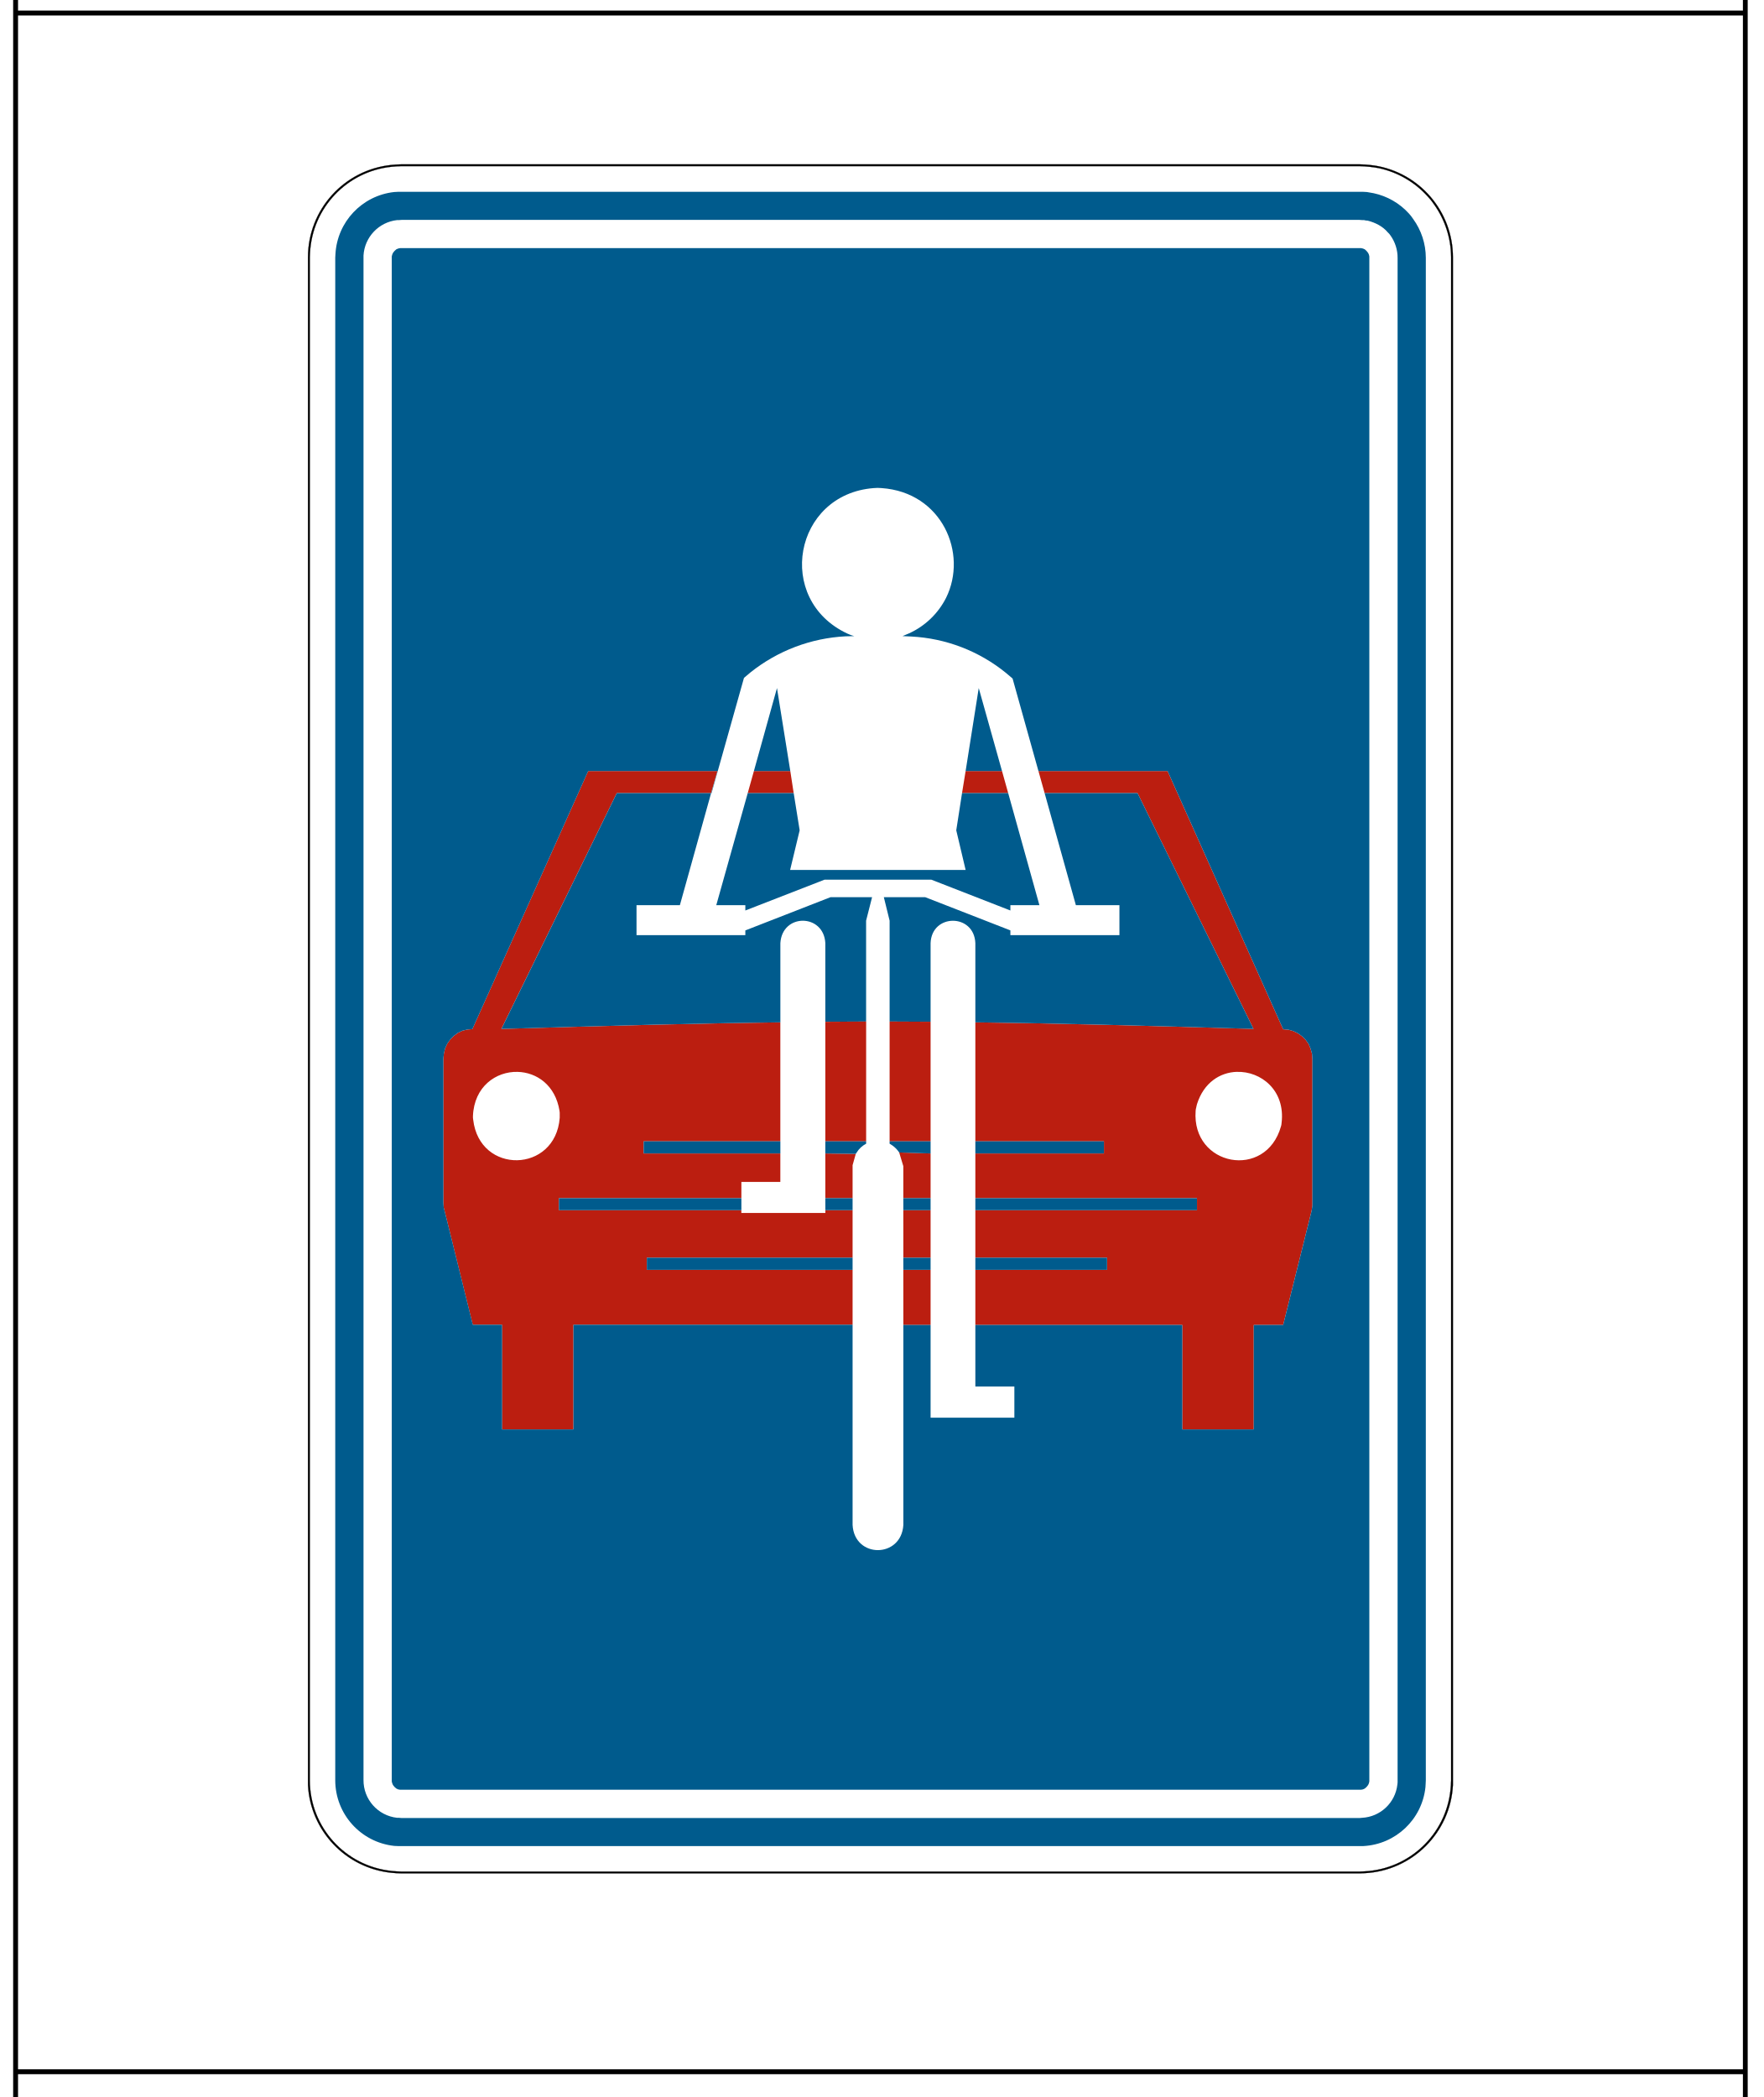
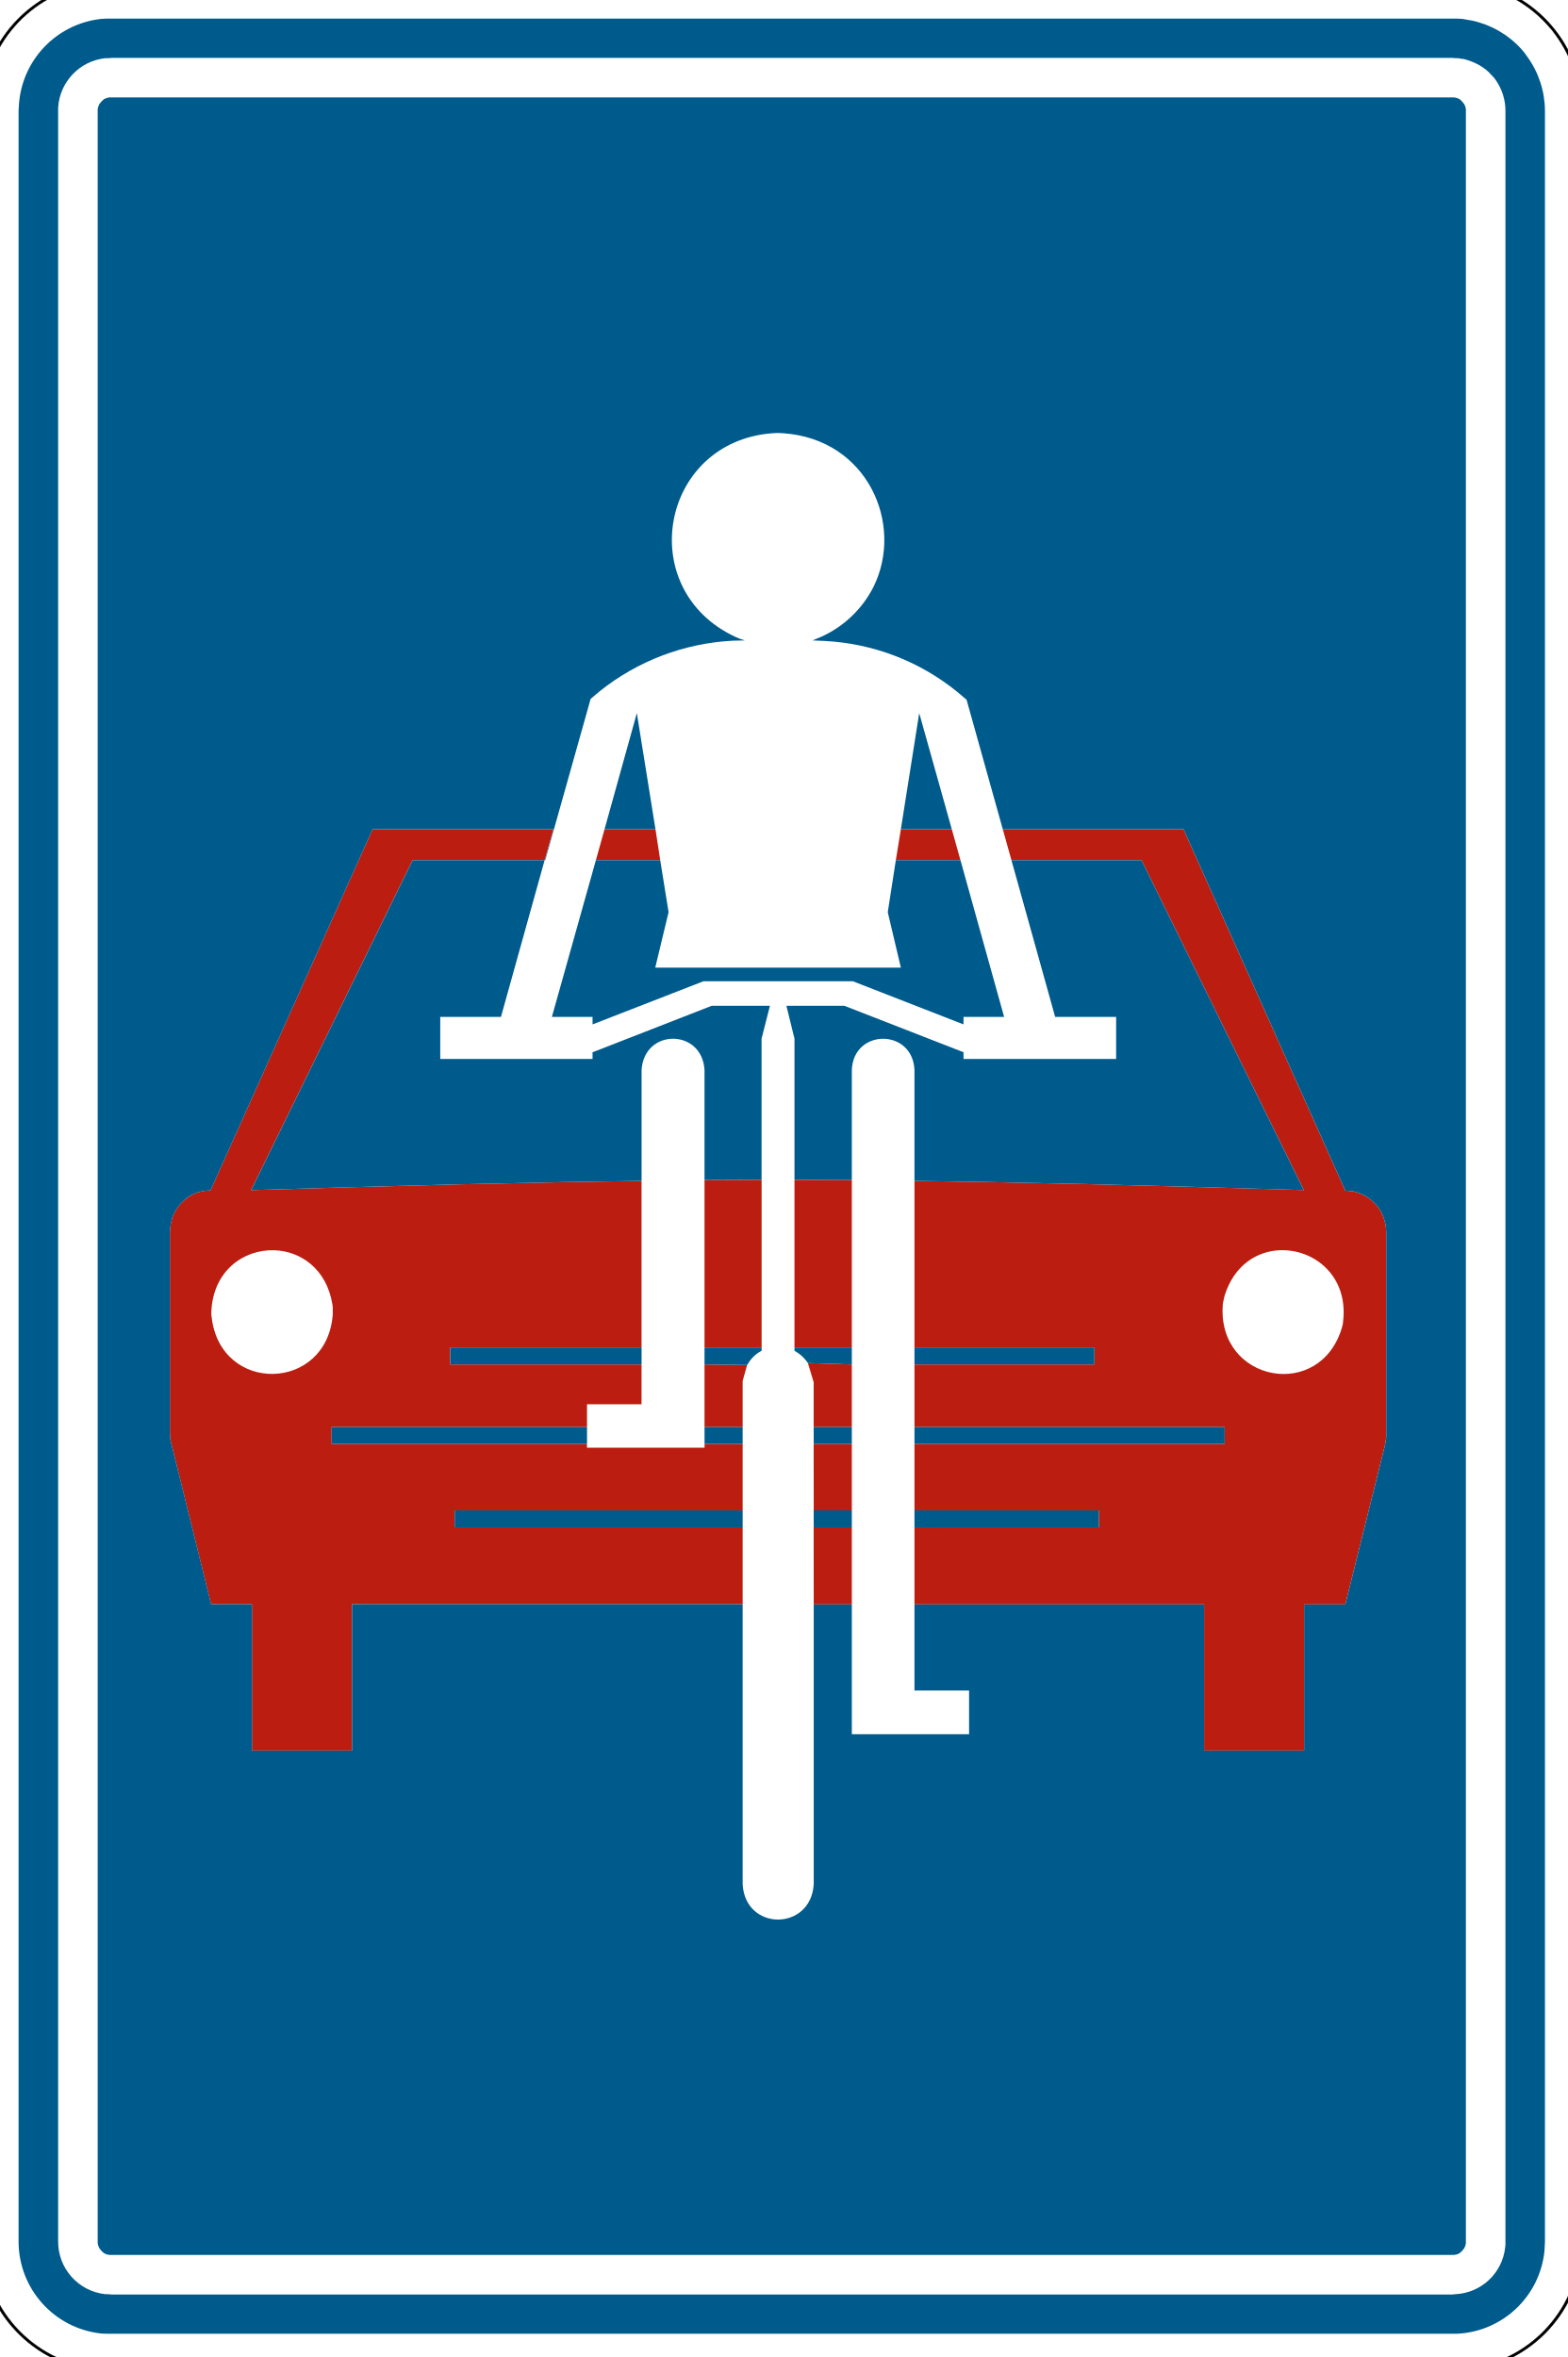
- <svg xmlns="http://www.w3.org/2000/svg" viewBox="32 113.6 531.2 631.52">
+ <svg xmlns="http://www.w3.org/2000/svg" viewBox="128.96 167.36 337.28 507.2">
  <path d="M36.78-116.94H558.3v-1.38H36.78Zm0-620.76H558.3v-1.44H36.78Zm0 0" style="fill-rule:nonzero;fill:#000;fill-opacity:1;stroke-width:.06;stroke-linecap:round;stroke-linejoin:round;stroke:#000;stroke-opacity:1;stroke-miterlimit:10" transform="matrix(.9987 0 0 -.9987 0 .05)" />
  <path d="m151.78 171.37-1.08.06a19.9 19.9 0 0 0-17.68 18.7l-.06 1.07v458.52a19.9 19.9 0 0 0 17.74 19.78l1.08.05h290.8a19.84 19.84 0 0 0 18.7-17.73l.06-1.02.05-1.08V191.2a20 20 0 0 0-3.83-11.68l-.6-.84-.66-.78a20 20 0 0 0-10.6-6.11l-2.04-.36-1.08-.06Zm1.2 8.45h288.4l.78.06h.6l.54.12.6.05c2.29.6 4.52 1.7 6.05 3.54l.42.42.36.48a11.5 11.5 0 0 1 2.16 6.83v459.06l-.06.6a11.3 11.3 0 0 1-10.67 10.06l-.78.07h-288.4l-.78-.07h-.6a11.37 11.37 0 0 1-10.13-11.44V190.54a11.4 11.4 0 0 1 10.13-10.66h.6Zm0 0" style="stroke:none;fill-rule:evenodd;fill:#005b8d;fill-opacity:1" />
  <path d="M442.14-163.8h-289.2l-1.38-.06-1.44-.12a27.46 27.46 0 0 1-24.6-25.92l-.06-1.38v-459.3a27.5 27.5 0 0 1 24.66-27.3l1.44-.12 1.38-.06h289.2l1.38.06a27.46 27.46 0 0 1 25.92 24.6l.12 1.44.06 1.38v459.3a27.7 27.7 0 0 1-5.28 16.14l-.84 1.14-.96 1.08a27.6 27.6 0 0 1-14.7 8.52l-1.44.24-1.44.18-1.44.12zv.54l1.44-.06 1.44-.12 1.5-.18a28 28 0 0 0 23.64-27.66v-460.74a28.06 28.06 0 0 0-26.58-26.52l-1.44-.06h-289.2l-1.44.06-1.44.12a28.05 28.05 0 0 0-25.14 26.4v460.74a28 28 0 0 0 25.14 27.84l1.44.12 1.44.06h289.2Zm0 0" style="fill-rule:nonzero;fill:#000;fill-opacity:1;stroke-width:.06;stroke-linecap:round;stroke-linejoin:round;stroke:#000;stroke-opacity:1;stroke-miterlimit:10" transform="matrix(.9987 0 0 -.9987 0 .05)" />
  <path d="M36.06-46.02h522.96v-749.82H36.06Zm522.96 0-1.38-1.44H37.44V-794.4h520.2v746.94Zm0 0" style="fill-rule:nonzero;fill:#000;fill-opacity:1;stroke-width:.06;stroke-linecap:round;stroke-linejoin:round;stroke:#000;stroke-opacity:1;stroke-miterlimit:10" transform="matrix(.9987 0 0 -.9987 0 .05)" />
  <path d="m209.13 345.8-34.88 77.72-1.5.12-1.5.36-1.37.66-1.2.9-1.08 1.07-.9 1.26-.66 1.44-.36 1.5-.17 1.55v43.39l.11 1.5.18.66 8.57 34.63h8.81v31.52h21.51v-31.52h84.07v-16.54H226.8v-3.65h61.96v-14.32h-8.2v.84h-25.3v-.84h-54.94v-3.6h54.95v-4.91H267v-8.57h-41.17v-3.66H267v-35.83l-16.06.24-22.65.48-22.65.6-22.65.66 34.75-71.01h28.4l1.92-6.65Zm-21.26 90.6c5.73.14 11.39 3.97 12.63 11.74l.06.54v1.56c-1.26 16.68-24.16 17.19-26.06.54l-.07-.54v-.54c.36-8.9 6.95-13.46 13.44-13.3m156.86-90.6 1.86 6.65h27.98l34.93 71-22.65-.65-22.65-.6-22.65-.48-15.82-.24v35.83h38.72v3.66h-38.72v13.48h66.75v3.6h-66.75v14.32h39.67v3.65h-39.67v16.6h62.32v31.46h21.52v-31.46h8.86l8.57-34.4.24-1.56V432.5l-.12-1.55-.42-1.5-.6-1.44-.9-1.26-1.07-1.07-1.26-.9-1.38-.66-1.44-.42-1.62-.13-34.81-77.77Zm59.72 90.6c7.29-.26 14.7 5.57 13.5 15.4l-.06.54-.12.48c-4.56 16.21-26.95 11.98-25.7-4.68l.06-.53.12-.49.11-.53.12-.48c2.06-6.53 6.98-9.55 11.97-9.72m-133.43-83.94h-13.84l1.86-6.65H270zm64.6 0h-13.9l1.08-6.65h10.96z" style="stroke:none;fill-rule:evenodd;fill:#bb1e10;fill-opacity:1" />
  <path d="M236.75 386.19h-13.06v9.04h32.77v-1.43l25.65-10.01h12.52l-1.8 7.07v30.38l-12.28.06v-23.67c-.48-8.95-13-9.04-13.54 0v23.85l-16.06.24-22.65.48-22.65.6-22.65.66 34.75-71.01h28.4zm172.75 37.27-22.65-.66-22.65-.6-22.65-.48-15.82-.24v-23.85c-.37-9-13.16-8.97-13.48 0v23.67l-12.34-.06v-30.38l-1.74-7.07h12.46l25.65 10v1.44h32.84v-9.04H356l-9.41-33.74h27.98z" style="stroke:none;fill-rule:evenodd;fill:#005b8d;fill-opacity:1" />
  <path d="M269.95 375.58h52.85l-2.82-11.93 1.74-11.2h13.9l9.4 33.74h-8.74v1.61l-23.8-9.28h-32.17l-23.85 9.28v-1.61h-8.75l9.47-33.74h13.84l1.8 11.2z" style="stroke:none;fill-rule:evenodd;fill:#005b8d;fill-opacity:1" />
  <path d="M292.84 457.31h-12.29v-36l12.29-.07zm19.41 0h-12.34v-36.07l12.34.06z" style="stroke:none;fill-rule:evenodd;fill:#bb1e10;fill-opacity:1" />
  <path d="M304.04 496.02h8.21v16.6h-8.2Zm0-17.97h8.21v14.32h-8.2Zm0 0" style="stroke:none;fill-rule:nonzero;fill:#bb1e10;fill-opacity:1" />
  <path d="M270 345.8h-10.96l6.95-24.99zm63.76 0H322.8l3.95-24.99z" style="stroke:none;fill-rule:evenodd;fill:#005b8d;fill-opacity:1" />
  <path d="M225.84 457.31h41.17v3.65h-41.17Zm-25.52 17.14h54.95v3.6h-54.95Zm26.48 17.92h61.96v3.65H226.8Zm98.93-35.06h38.72v3.65h-38.72Zm0 17.14h66.75v3.6h-66.75Zm0 17.92h39.67v3.65h-39.67Zm0 0" style="stroke:none;fill-rule:nonzero;fill:#005b8d;fill-opacity:1" />
  <path d="M280.55 460.97v13.48h8.21v-9.95l.96-3.41zm22.24-.3 1.25 4.13v9.65h8.21v-13.48z" style="stroke:none;fill-rule:evenodd;fill:#bb1e10;fill-opacity:1" />
  <path d="M280.55 474.45h8.21v3.6h-8.2Zm23.49 0h8.21v3.6h-8.2Zm0 17.92h8.21v3.65h-8.2Zm0 0" style="stroke:none;fill-rule:nonzero;fill:#005b8d;fill-opacity:1" />
  <path d="m152.5 188.32-.6.13-.54.23-.54.48-.48.6-.23.54-.13.54v459.24l.13.54.23.54.48.6.54.47.54.25.6.11h289.36l.6-.11.54-.25.54-.47.48-.6.24-.54.12-.54V190.84l-.12-.54-.24-.53-.48-.6-.54-.49-.54-.23-.6-.13Zm143.81 72.21 1.2.06c18.18 1.28 26.04 19.66 19.4 33.06a23.3 23.3 0 0 1-11.13 10.68l-1.14.48-.84.36 2.64.12a49.2 49.2 0 0 1 28.52 10.97l1.98 1.68 7.79 27.86h38.89l34.81 77.77 1.62.13 1.44.42 1.38.66 1.25.9 1.08 1.07.9 1.26.6 1.44.42 1.5.12 1.55v44.16l-.24 1.57-8.57 34.39h-8.86v31.46h-21.52v-31.46h-62.32v18.52h11.75v9.4h-25.23v-27.92h-8.2v60.22c-.62 10.1-14.74 10.13-15.29 0v-60.28H204.7v31.52h-21.5v-31.52h-8.81l-8.58-34.63-.18-.66-.11-1.5v-43.39l.17-1.55.36-1.5.66-1.44.9-1.26 1.08-1.08 1.2-.9 1.37-.65 1.5-.36 1.5-.12 34.88-77.72h38.94l-1.91 6.65h.12l9.76-34.7 1.98-1.67a50 50 0 0 1 28.64-10.85l2.58-.06-.96-.3-1.14-.48c-21.86-10.24-16.11-41.93 7.97-43.8Zm0 0" style="stroke:none;fill-rule:evenodd;fill:#005b8d;fill-opacity:1" />
  <path d="M292.84 457.31v.72a7.3 7.3 0 0 0-2.88 2.7l-.24.36-9.17-.12v-3.66zm19.41 0v3.66l-9.46-.3-.25-.36a8 8 0 0 0-2.33-2.1l-.3-.18v-.72z" style="stroke:none;fill-rule:evenodd;fill:#005b8d;fill-opacity:1" />
</svg>
